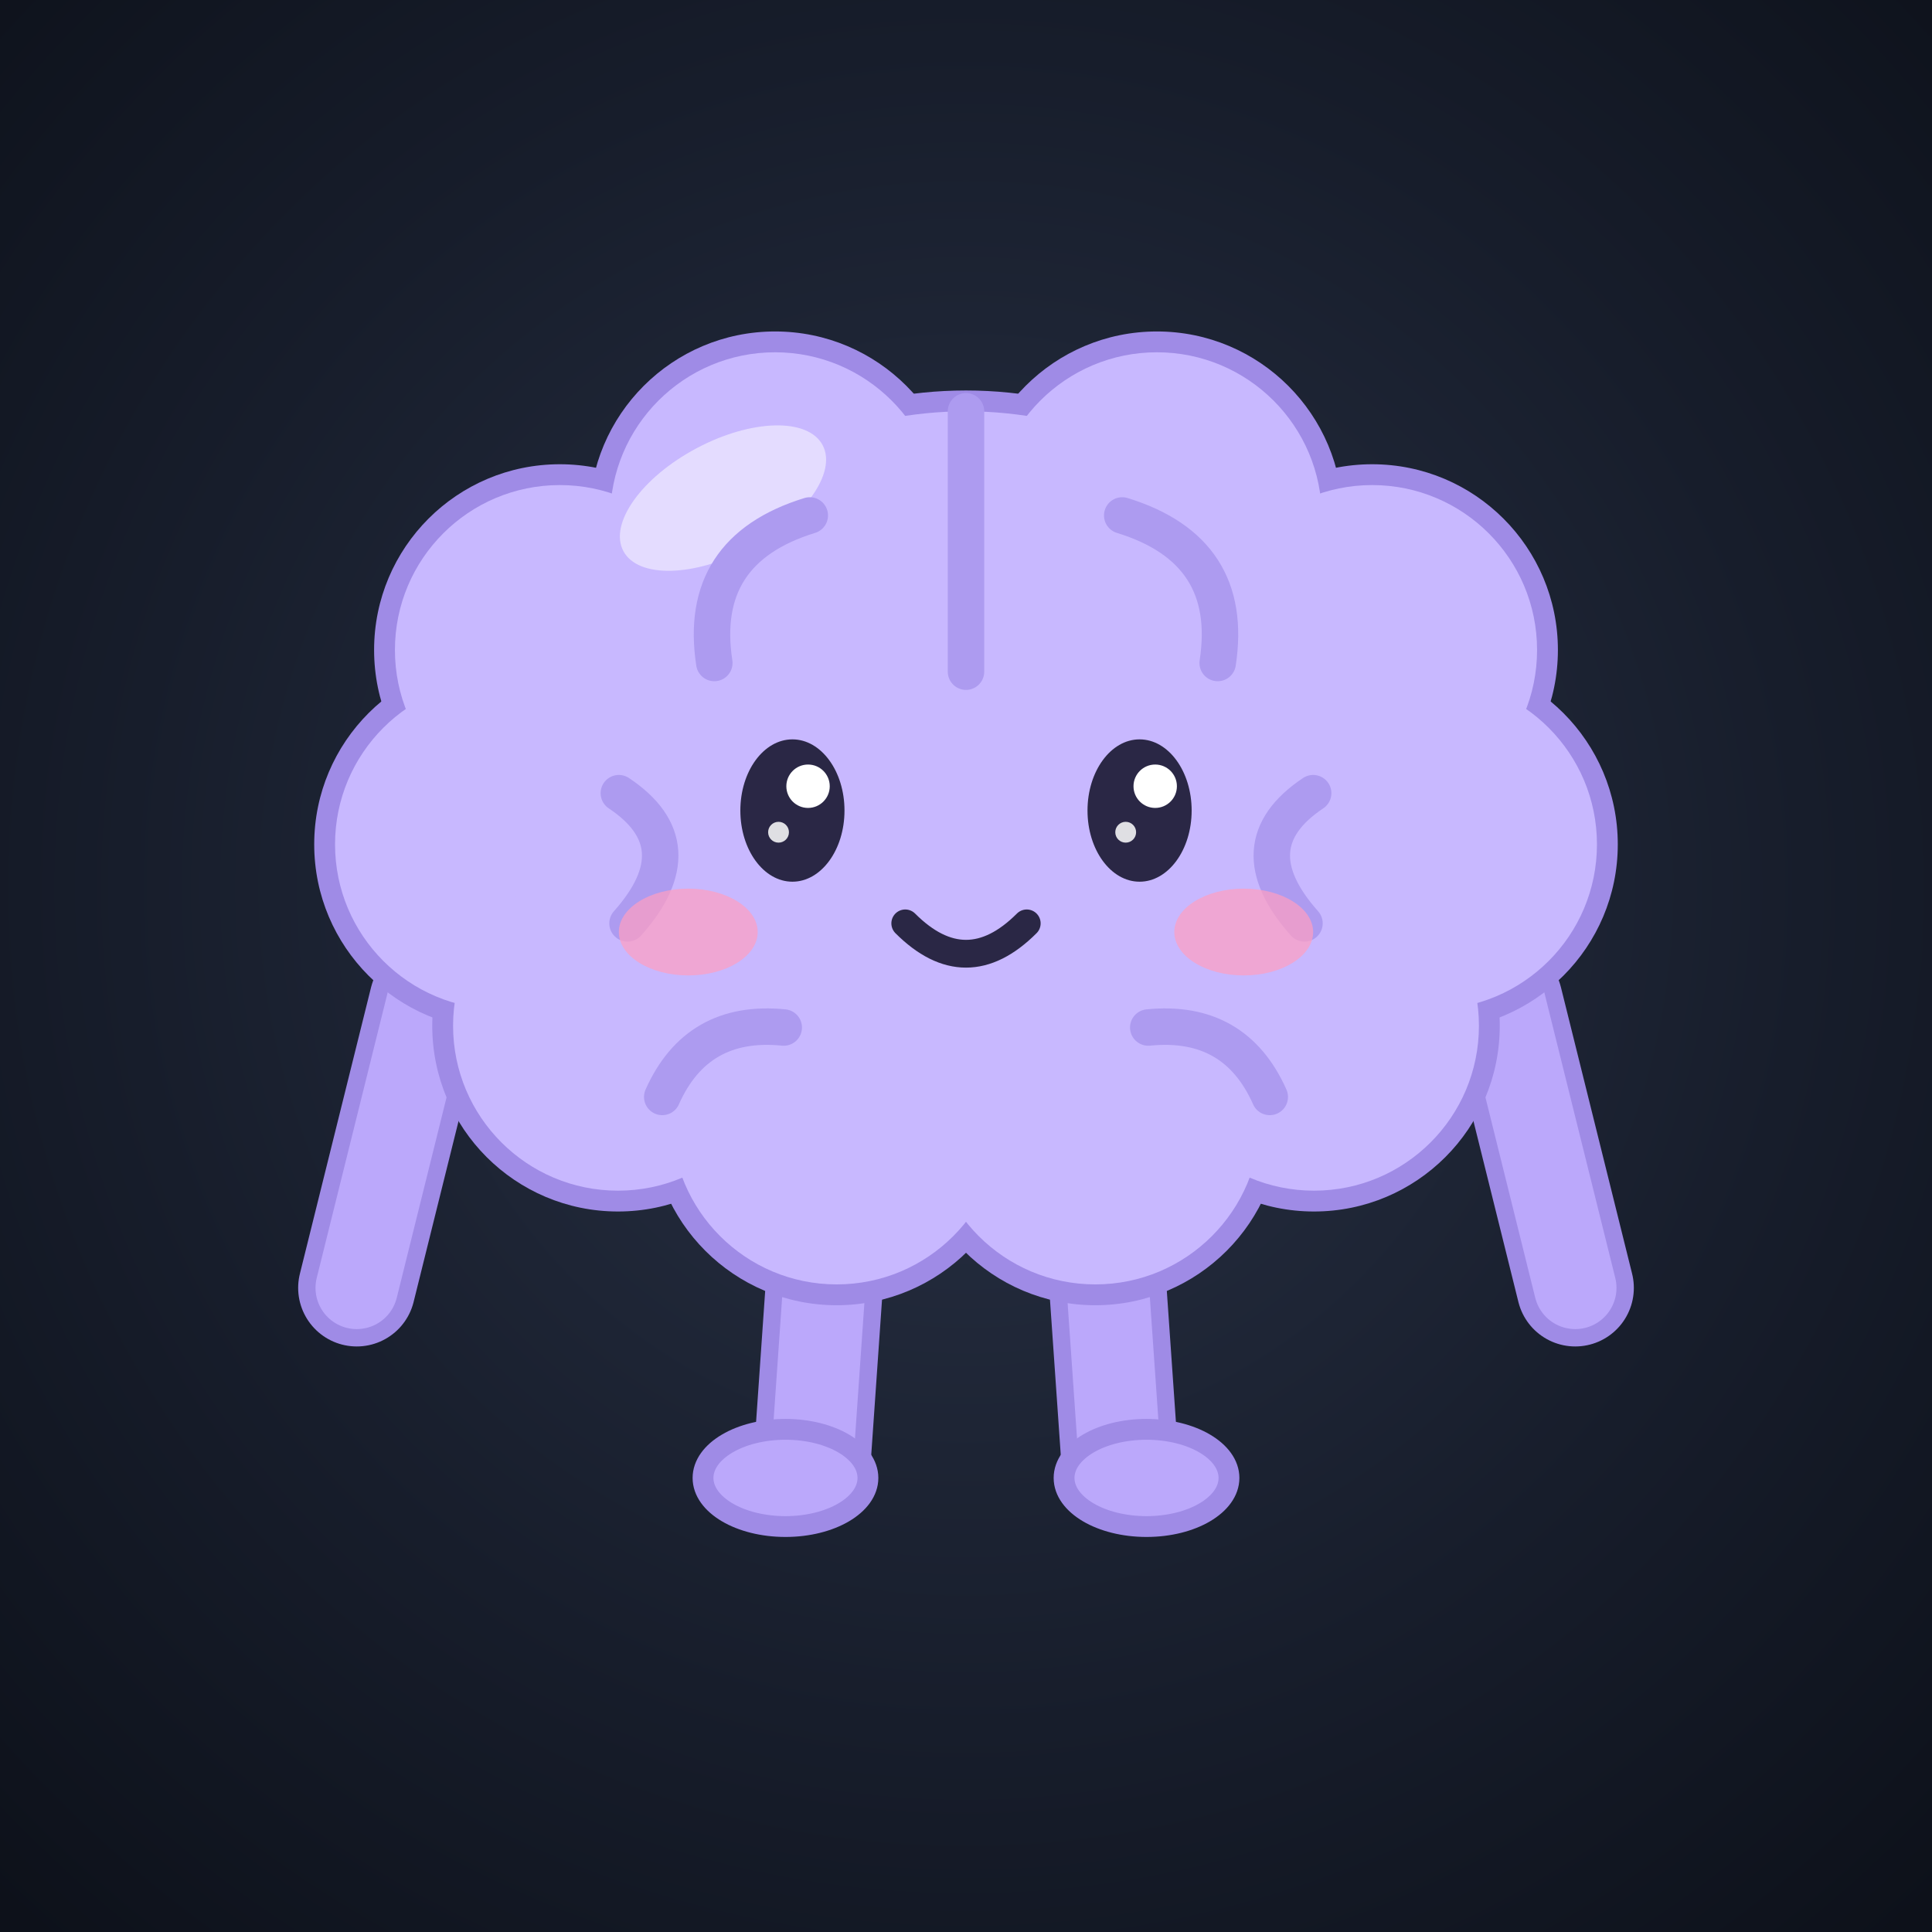
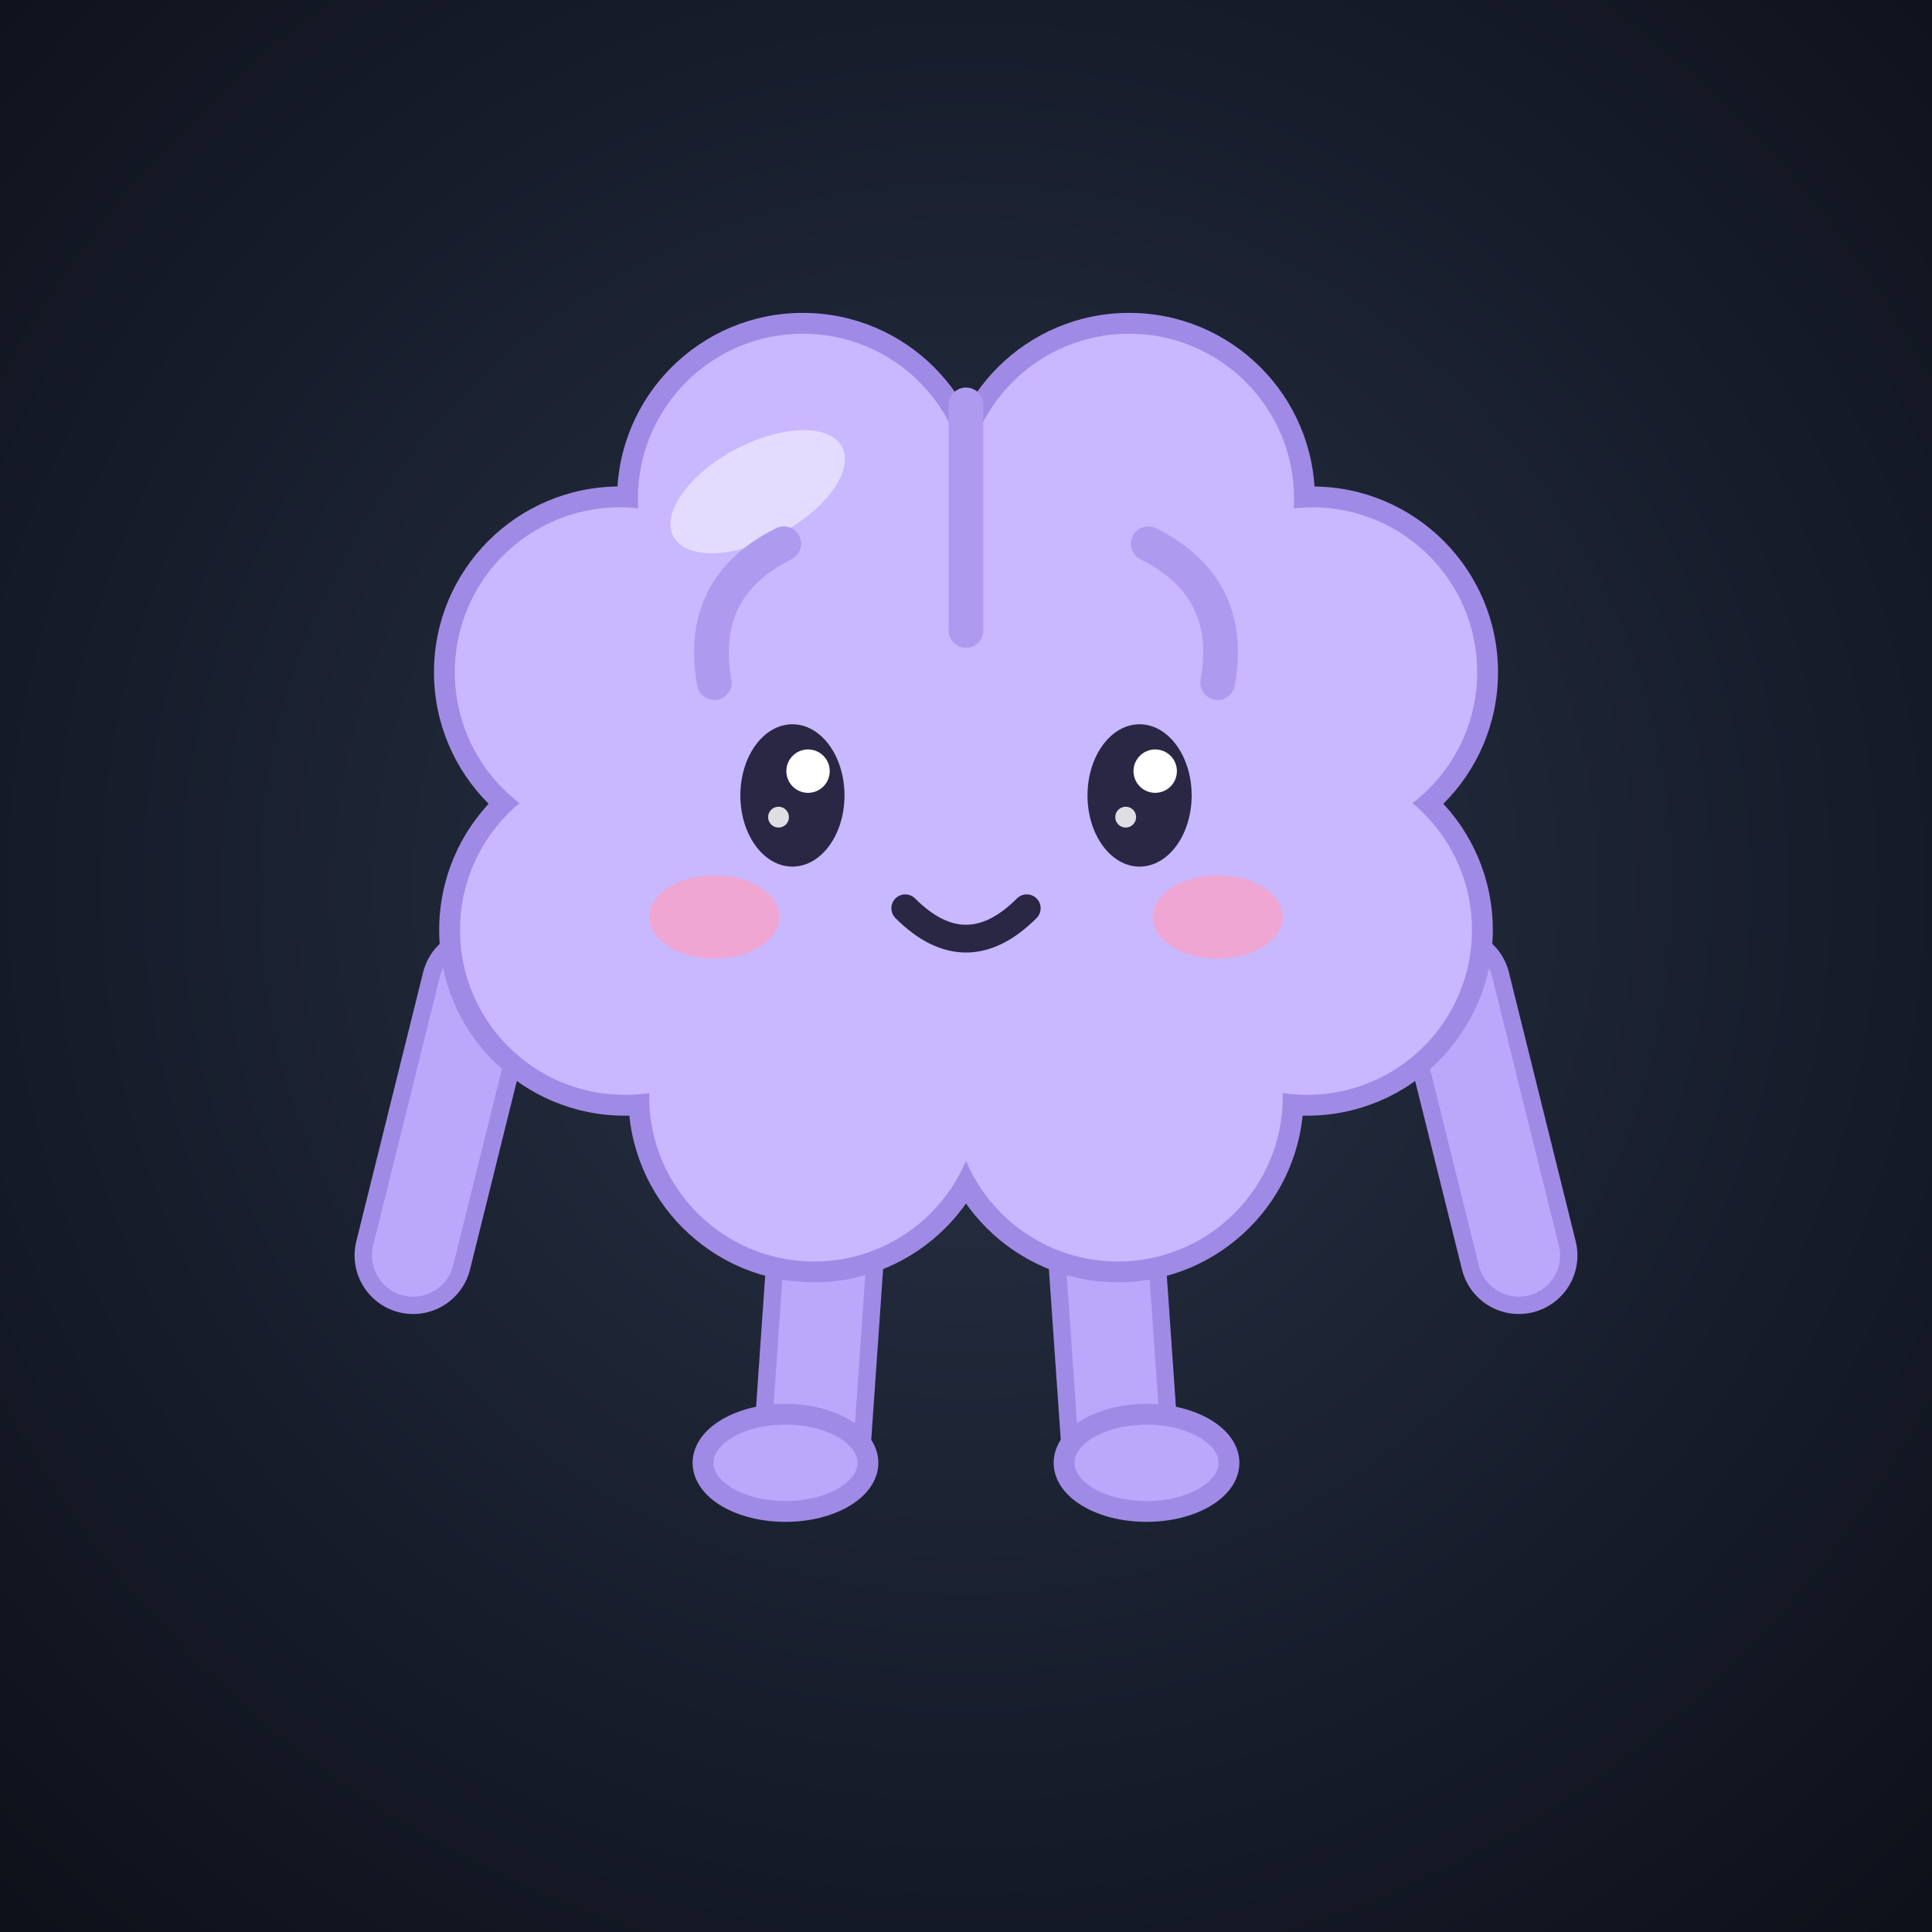
<svg xmlns="http://www.w3.org/2000/svg" viewBox="0 0 512 512">
  <defs>
    <radialGradient id="bg" cx=".5" cy=".46" r=".72">
      <stop offset="0" stop-color="#2a3347" />
      <stop offset=".6" stop-color="#171d2b" />
      <stop offset="1" stop-color="#0d111a" />
    </radialGradient>
  </defs>
  <rect width="512" height="512" fill="url(#bg)" />
-   <g transform="translate(26 40) scale(2.3)">
+   <g transform="translate(26 36) scale(2.3)">
    <g class="pal-fig" transform="translate(0 0) translate(100 120) rotate(0) scale(1) translate(-100 -120)">
      <g class="leg">
        <line x1="84" y1="126" x2="82.2" y2="151.9" stroke="#9f8be6" stroke-width="13.5" stroke-linecap="round" />
        <line x1="84" y1="126" x2="82.2" y2="151.9" stroke="#bba8fb" stroke-width="9.5" stroke-linecap="round" />
      </g>
      <ellipse cx="79.2" cy="152.9" rx="9.5" ry="5.6" fill="#bba8fb" stroke="#9f8be6" stroke-width="2.4" />
      <g class="leg">
        <line x1="116" y1="126" x2="117.8" y2="151.9" stroke="#9f8be6" stroke-width="13.5" stroke-linecap="round" />
        <line x1="116" y1="126" x2="117.8" y2="151.9" stroke="#bba8fb" stroke-width="9.5" stroke-linecap="round" />
      </g>
      <ellipse cx="120.8" cy="152.9" rx="9.5" ry="5.6" fill="#bba8fb" stroke="#9f8be6" stroke-width="2.4" />
      <g class="arm armL">
-         <line x1="38" y1="98" x2="29.8" y2="131" stroke="#9f8be6" stroke-width="13.5" stroke-linecap="round" />
-         <line x1="38" y1="98" x2="29.8" y2="131" stroke="#bba8fb" stroke-width="9.5" stroke-linecap="round" />
+         <line x1="44" y1="98" x2="36.3" y2="129" stroke="#9f8be6" stroke-width="13.5" stroke-linecap="round" />
+         <line x1="44" y1="98" x2="36.3" y2="129" stroke="#bba8fb" stroke-width="9.5" stroke-linecap="round" />
      </g>
      <g class="arm armR">
-         <line x1="162" y1="98" x2="170.2" y2="131" stroke="#9f8be6" stroke-width="13.5" stroke-linecap="round" />
-         <line x1="162" y1="98" x2="170.2" y2="131" stroke="#bba8fb" stroke-width="9.5" stroke-linecap="round" />
+         <line x1="156" y1="98" x2="163.7" y2="129" stroke="#9f8be6" stroke-width="13.5" stroke-linecap="round" />
+         <line x1="156" y1="98" x2="163.7" y2="129" stroke="#bba8fb" stroke-width="9.5" stroke-linecap="round" />
      </g>
      <g fill="#9f8be6">
-         <circle cx="122" cy="42.2" r="21.4" />
-         <circle cx="78" cy="42.2" r="21.4" />
-         <circle cx="146.8" cy="57.5" r="21.4" />
-         <circle cx="53.2" cy="57.5" r="21.4" />
-         <circle cx="153.7" cy="79.9" r="21.4" />
-         <circle cx="46.3" cy="79.9" r="21.4" />
-         <circle cx="140.1" cy="100.8" r="21.4" />
-         <circle cx="59.9" cy="100.8" r="21.4" />
-         <circle cx="114.9" cy="111.6" r="21.4" />
-         <circle cx="85.1" cy="111.6" r="21.4" />
-         <circle cx="100" cy="76" r="48.4" />
+         <circle cx="118.8" cy="41.8" r="21.4" />
+         <circle cx="81.2" cy="41.8" r="21.4" />
+         <circle cx="139.9" cy="61.8" r="21.4" />
+         <circle cx="60.1" cy="61.8" r="21.4" />
+         <circle cx="139.3" cy="91.5" r="21.4" />
+         <circle cx="60.7" cy="91.5" r="21.4" />
+         <circle cx="117.5" cy="110.7" r="21.4" />
+         <circle cx="82.5" cy="110.7" r="21.4" />
+         <circle cx="100" cy="76" r="42.4" />
      </g>
      <g fill="#c8b8ff">
-         <circle cx="122" cy="42.2" r="19" />
-         <circle cx="78" cy="42.2" r="19" />
-         <circle cx="146.8" cy="57.5" r="19" />
-         <circle cx="53.2" cy="57.5" r="19" />
-         <circle cx="153.7" cy="79.9" r="19" />
-         <circle cx="46.3" cy="79.9" r="19" />
-         <circle cx="140.1" cy="100.8" r="19" />
-         <circle cx="59.9" cy="100.8" r="19" />
-         <circle cx="114.9" cy="111.6" r="19" />
-         <circle cx="85.1" cy="111.6" r="19" />
-         <circle cx="100" cy="76" r="46" />
+         <circle cx="118.8" cy="41.8" r="19" />
+         <circle cx="81.2" cy="41.8" r="19" />
+         <circle cx="139.9" cy="61.8" r="19" />
+         <circle cx="60.1" cy="61.8" r="19" />
+         <circle cx="139.3" cy="91.5" r="19" />
+         <circle cx="60.7" cy="91.5" r="19" />
+         <circle cx="117.5" cy="110.7" r="19" />
+         <circle cx="82.5" cy="110.7" r="19" />
+         <circle cx="100" cy="76" r="40" />
      </g>
      <g fill="#eee8ff" opacity=".75">
-         <ellipse cx="72" cy="40" rx="13" ry="6.5" transform="rotate(-28 72 40)" />
+         <ellipse cx="76" cy="41" rx="11" ry="5.5" transform="rotate(-28 76 41)" />
      </g>
-       <g fill="none" stroke="#ad9bf0" stroke-width="4.2" stroke-linecap="round" stroke-linejoin="round">
-         <path d="M100 30v30" />
-         <path d="M118 42q13 4 11 17" />
-         <path d="M82 42q-13 4 -11 17" />
-         <path d="M140 74q-9 6 -1 15" />
-         <path d="M60 74q9 6 1 15" />
-         <path d="M121 101q10 -1 14 8" />
-         <path d="M79 101q-10 -1 -14 8" />
+       <g fill="none" stroke="#ad9bf0" stroke-width="4" stroke-linecap="round" stroke-linejoin="round">
+         <path d="M100 31v26" />
+         <path d="M121 47q10 5 8 16" />
+         <path d="M79 47q-10 5 -8 16" />
      </g>
-       <ellipse cx="68" cy="90" rx="8" ry="5" fill="#ff9ec0" opacity=".7" />
-       <ellipse cx="132" cy="90" rx="8" ry="5" fill="#ff9ec0" opacity=".7" />
+       <ellipse cx="71" cy="90" rx="7.5" ry="4.8" fill="#ff9ec0" opacity=".7" />
+       <ellipse cx="129" cy="90" rx="7.5" ry="4.8" fill="#ff9ec0" opacity=".7" />
      <g class="eyes">
        <ellipse cx="80" cy="76" rx="6" ry="8.2" fill="#2a2745" />
        <circle cx="81.8" cy="73.2" r="2.5" fill="#fff" />
        <circle cx="78.4" cy="78.5" r="1.2" fill="#fff" opacity=".85" />
        <ellipse cx="120" cy="76" rx="6" ry="8.2" fill="#2a2745" />
        <circle cx="121.8" cy="73.2" r="2.5" fill="#fff" />
        <circle cx="118.4" cy="78.5" r="1.2" fill="#fff" opacity=".85" />
      </g>
      <path d="M93 89 q7 7 14 0" fill="none" stroke="#2a2745" stroke-width="3.2" stroke-linecap="round" />
    </g>
  </g>
</svg>
